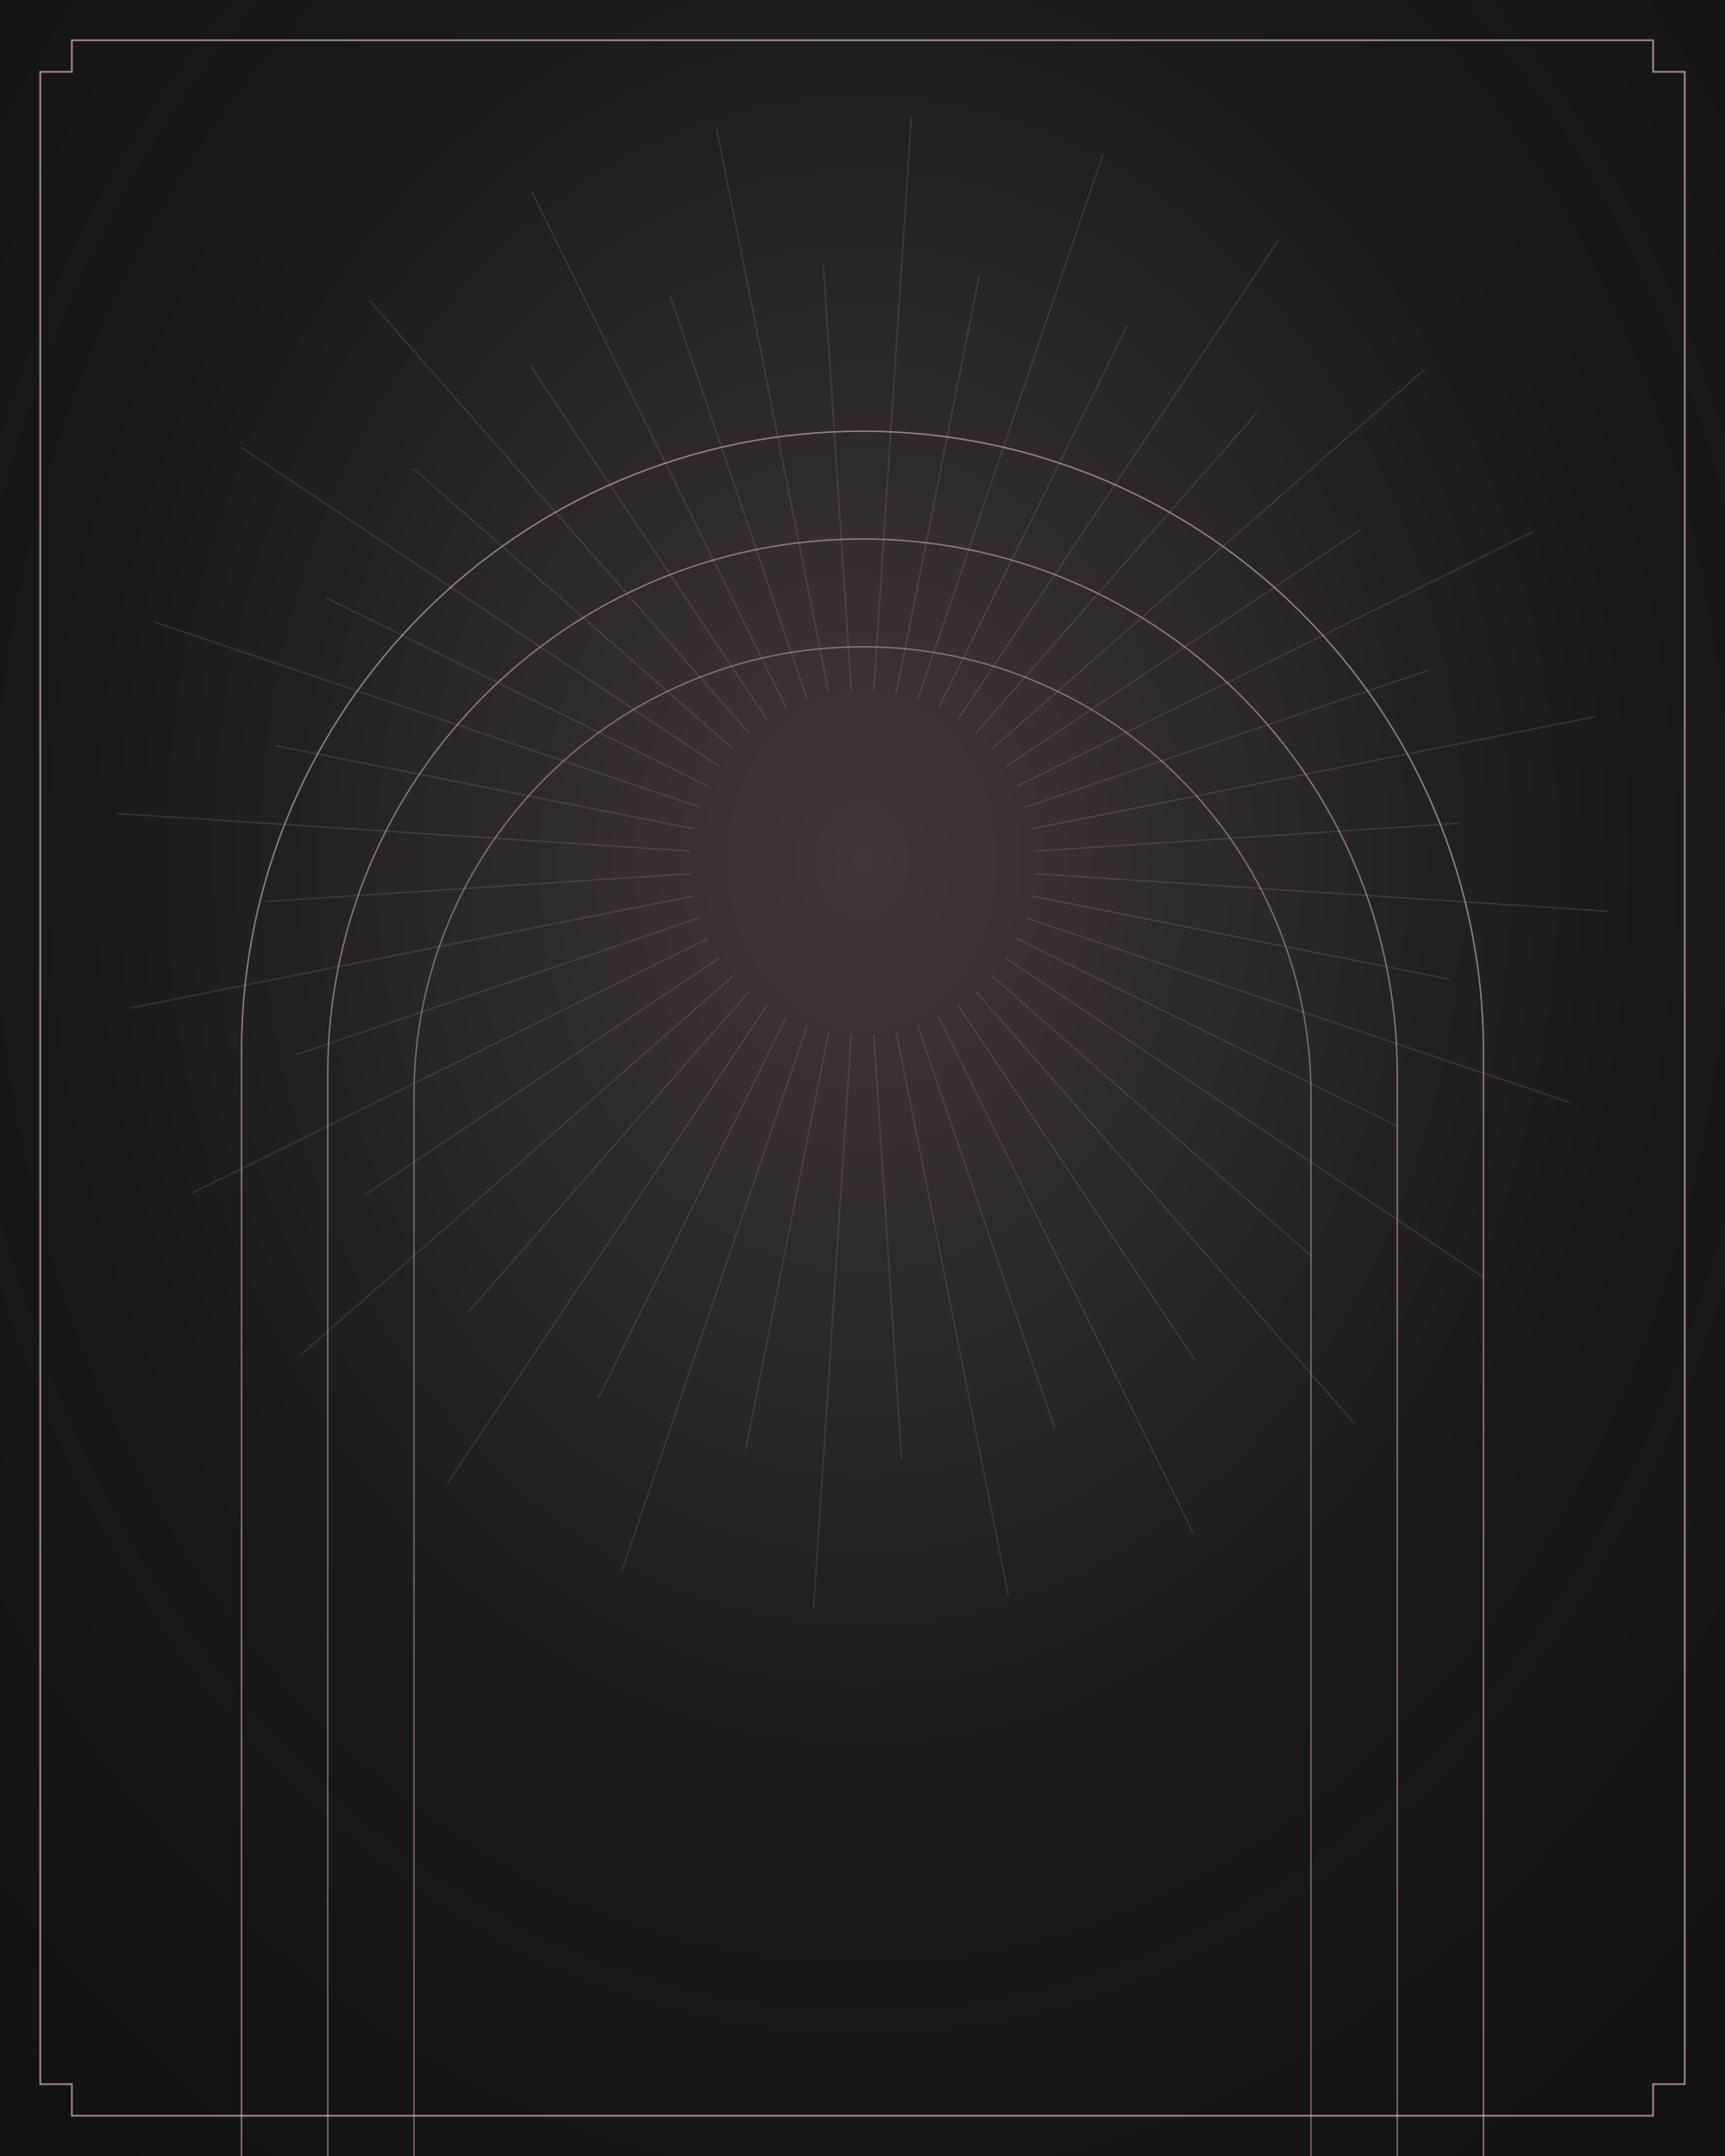
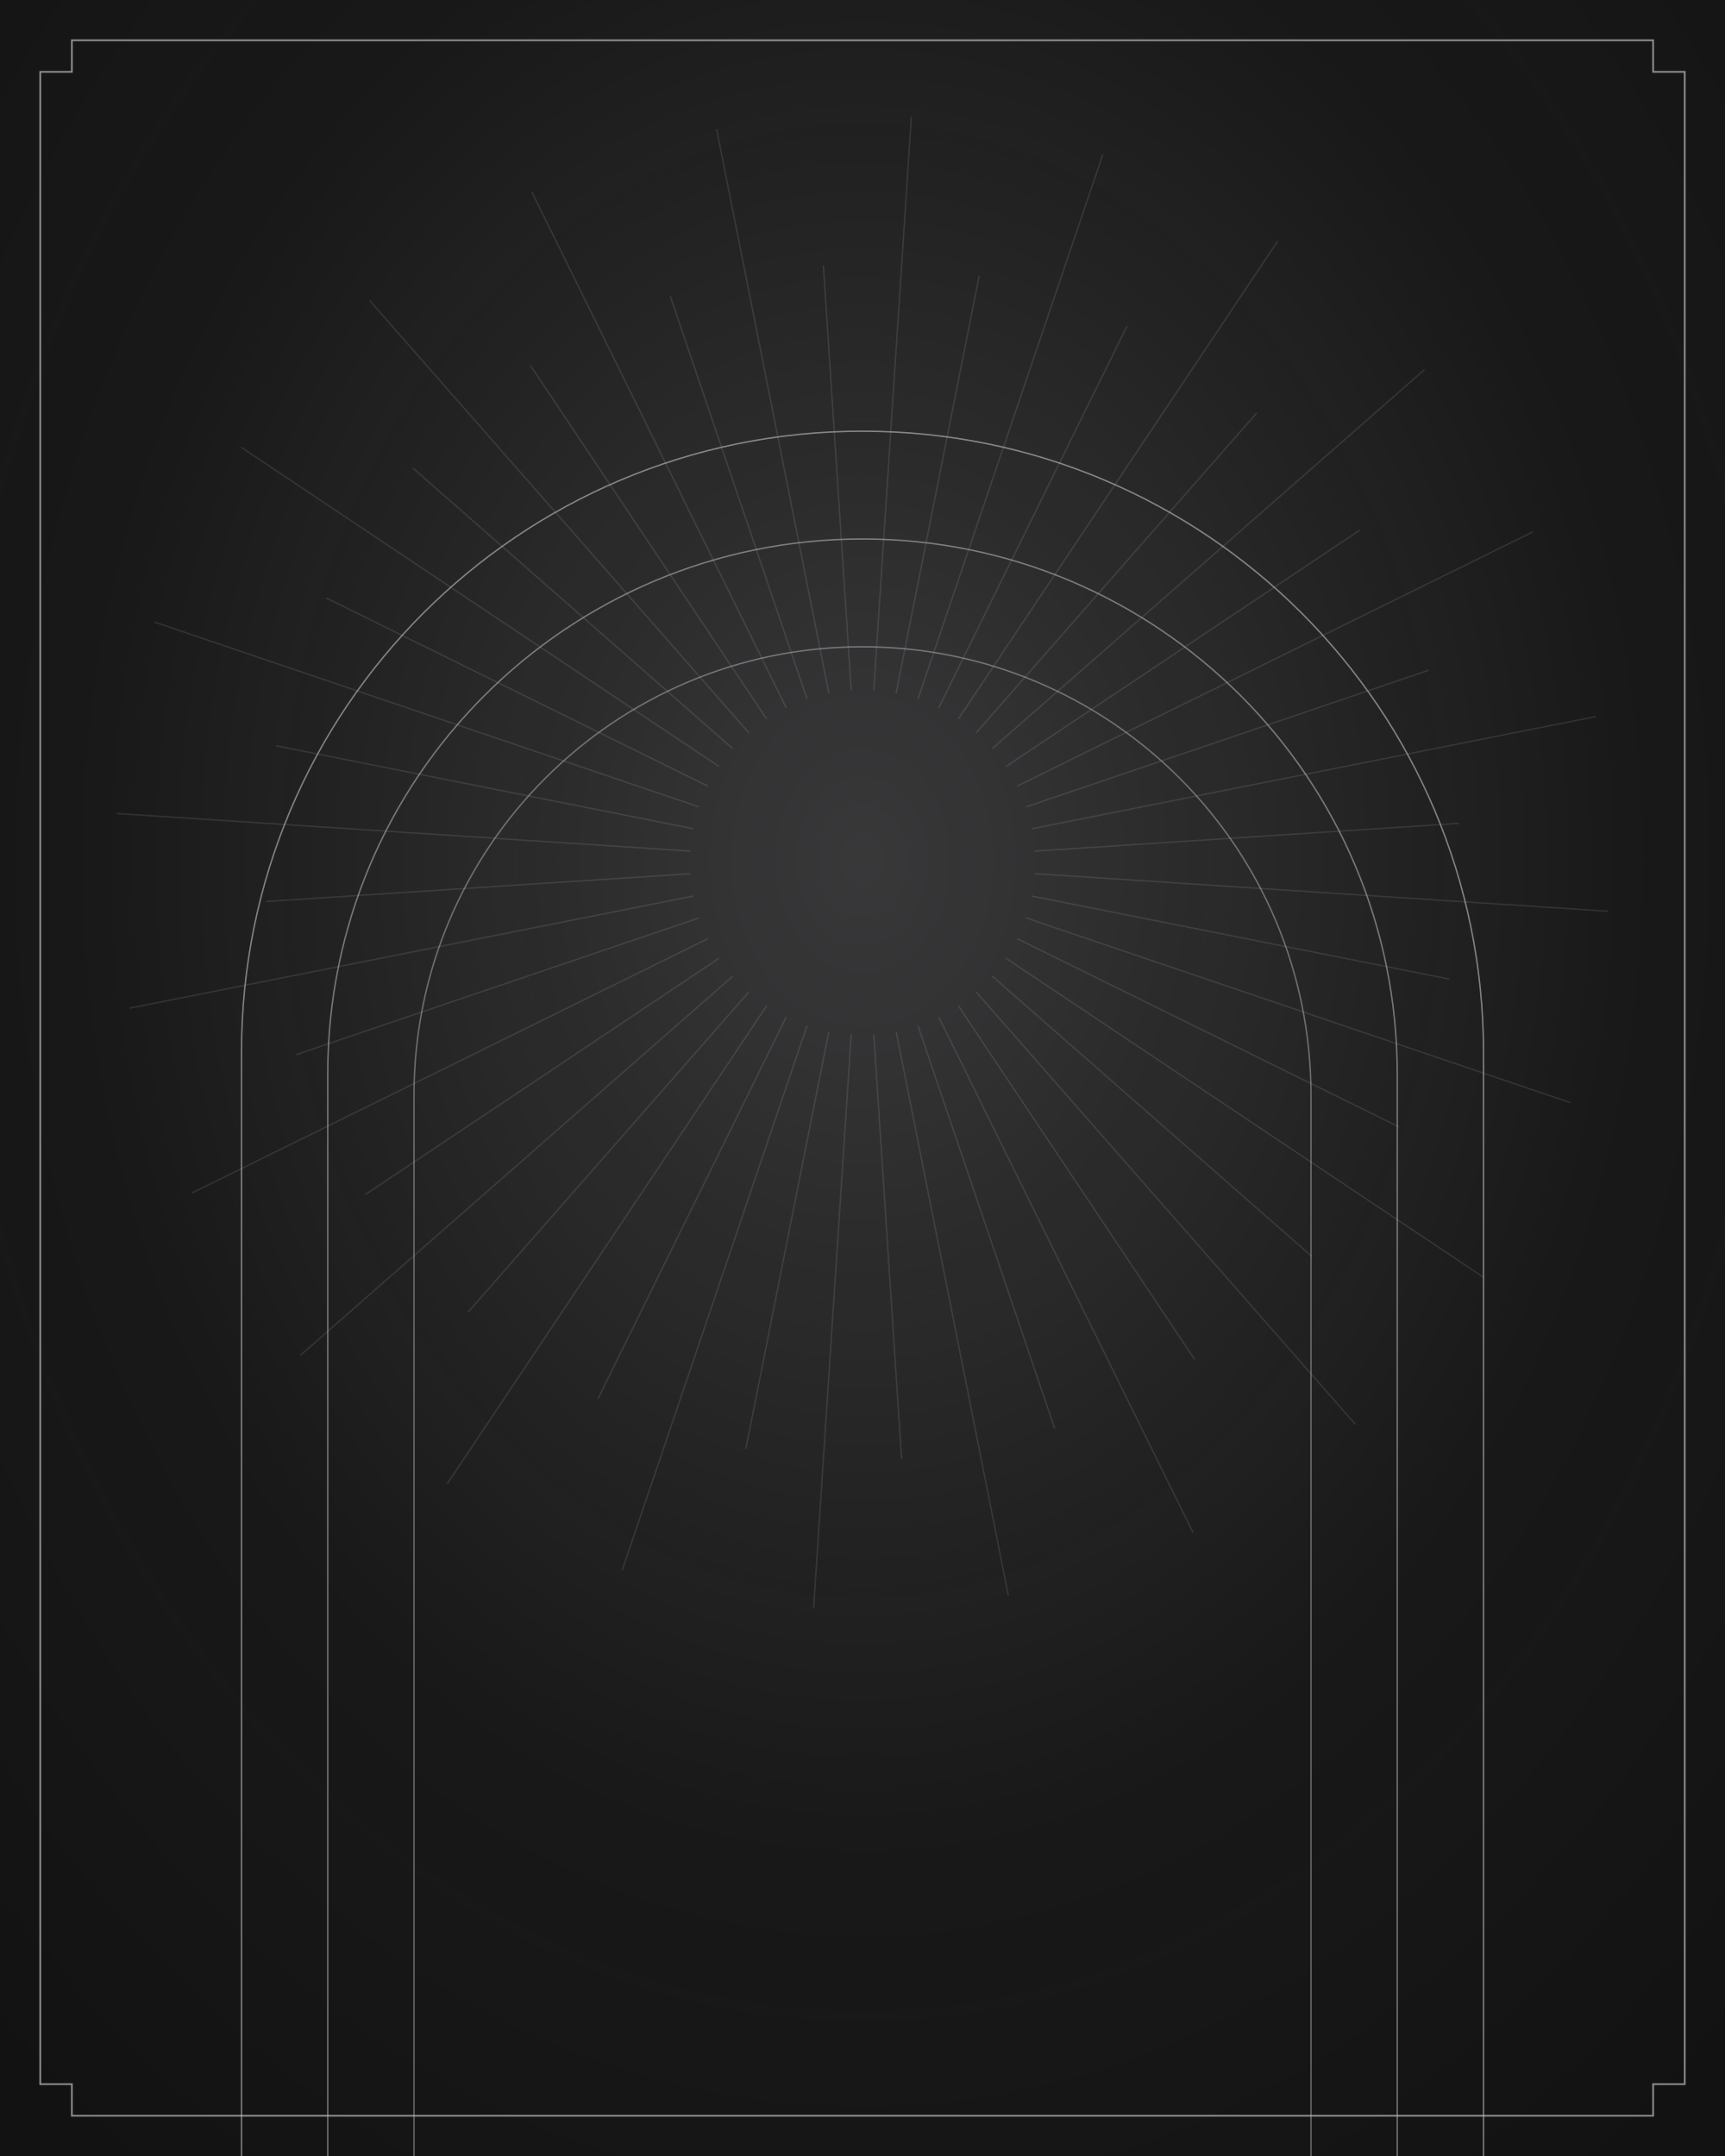
<svg xmlns="http://www.w3.org/2000/svg" viewBox="0 0 1200 1500" width="1200" height="1500">
  <defs>
    <radialGradient id="g" cx="50%" cy="40%" r="75%">
-       <stop offset="0" stop-color="#E8B7CB" stop-opacity="0.22" />
-       <stop offset="0.6" stop-color="#E8B7CB" stop-opacity="0.04" />
-       <stop offset="1" stop-color="#E8B7CB" stop-opacity="0" />
+       <stop offset="0" stop-color="#C4BFC6" stop-opacity="0.22" />
+       <stop offset="0.6" stop-color="#C4BFC6" stop-opacity="0.04" />
+       <stop offset="1" stop-color="#C4BFC6" stop-opacity="0" />
    </radialGradient>
  </defs>
  <rect width="1200" height="1500" fill="#121212" />
  <rect width="1200" height="1500" fill="url(#g)" />
-   <path d="M168 1500 V732 A432 432 0 0 1 1032 732 V1500" fill="none" stroke="#E8B7CB" stroke-width="1" opacity="0.6" />
-   <path d="M228 1500 V747 A372 372 0 0 1 972 747 V1500" fill="none" stroke="#E8B7CB" stroke-width="1" opacity="0.53" />
-   <path d="M288 1500 V762 A312 312 0 0 1 912 762 V1500" fill="none" stroke="#E8B7CB" stroke-width="1" opacity="0.46" />
-   <line x1="719.74" y1="607.85" x2="1118.89" y2="634.01" stroke="#E8B7CB" stroke-width="1" opacity="0.14" />
-   <line x1="717.69" y1="623.41" x2="1008.01" y2="681.16" stroke="#E8B7CB" stroke-width="1" opacity="0.14" />
-   <line x1="713.63" y1="638.57" x2="1092.4" y2="767.15" stroke="#E8B7CB" stroke-width="1" opacity="0.14" />
-   <line x1="707.62" y1="653.07" x2="973.1" y2="783.99" stroke="#E8B7CB" stroke-width="1" opacity="0.14" />
-   <line x1="699.78" y1="666.67" x2="1032.36" y2="888.9" stroke="#E8B7CB" stroke-width="1" opacity="0.14" />
-   <line x1="690.22" y1="679.12" x2="912.77" y2="874.29" stroke="#E8B7CB" stroke-width="1" opacity="0.14" />
-   <line x1="679.12" y1="690.22" x2="942.86" y2="990.96" stroke="#E8B7CB" stroke-width="1" opacity="0.14" />
-   <line x1="666.67" y1="699.78" x2="831.12" y2="945.89" stroke="#E8B7CB" stroke-width="1" opacity="0.14" />
-   <line x1="653.07" y1="707.62" x2="829.99" y2="1066.37" stroke="#E8B7CB" stroke-width="1" opacity="0.14" />
-   <line x1="638.57" y1="713.63" x2="733.72" y2="993.92" stroke="#E8B7CB" stroke-width="1" opacity="0.14" />
-   <line x1="623.41" y1="717.69" x2="701.45" y2="1110.01" stroke="#E8B7CB" stroke-width="1" opacity="0.14" />
-   <line x1="607.85" y1="719.74" x2="627.21" y2="1015.11" stroke="#E8B7CB" stroke-width="1" opacity="0.14" />
-   <line x1="592.15" y1="719.74" x2="565.99" y2="1118.89" stroke="#E8B7CB" stroke-width="1" opacity="0.14" />
-   <line x1="576.59" y1="717.69" x2="518.84" y2="1008.01" stroke="#E8B7CB" stroke-width="1" opacity="0.14" />
-   <line x1="561.43" y1="713.63" x2="432.85" y2="1092.4" stroke="#E8B7CB" stroke-width="1" opacity="0.14" />
-   <line x1="546.93" y1="707.62" x2="416.01" y2="973.1" stroke="#E8B7CB" stroke-width="1" opacity="0.14" />
-   <line x1="533.33" y1="699.78" x2="311.1" y2="1032.36" stroke="#E8B7CB" stroke-width="1" opacity="0.14" />
-   <line x1="520.88" y1="690.22" x2="325.71" y2="912.77" stroke="#E8B7CB" stroke-width="1" opacity="0.14" />
-   <line x1="509.78" y1="679.12" x2="209.04" y2="942.86" stroke="#E8B7CB" stroke-width="1" opacity="0.14" />
-   <line x1="500.22" y1="666.67" x2="254.11" y2="831.12" stroke="#E8B7CB" stroke-width="1" opacity="0.14" />
-   <line x1="492.38" y1="653.07" x2="133.63" y2="829.99" stroke="#E8B7CB" stroke-width="1" opacity="0.14" />
-   <line x1="486.37" y1="638.57" x2="206.08" y2="733.72" stroke="#E8B7CB" stroke-width="1" opacity="0.14" />
-   <line x1="482.31" y1="623.41" x2="89.99" y2="701.45" stroke="#E8B7CB" stroke-width="1" opacity="0.14" />
-   <line x1="480.26" y1="607.85" x2="184.89" y2="627.21" stroke="#E8B7CB" stroke-width="1" opacity="0.14" />
-   <line x1="480.26" y1="592.15" x2="81.11" y2="565.99" stroke="#E8B7CB" stroke-width="1" opacity="0.14" />
-   <line x1="482.31" y1="576.59" x2="191.99" y2="518.84" stroke="#E8B7CB" stroke-width="1" opacity="0.14" />
-   <line x1="486.37" y1="561.43" x2="107.6" y2="432.85" stroke="#E8B7CB" stroke-width="1" opacity="0.14" />
-   <line x1="492.38" y1="546.93" x2="226.9" y2="416.01" stroke="#E8B7CB" stroke-width="1" opacity="0.14" />
-   <line x1="500.22" y1="533.33" x2="167.64" y2="311.1" stroke="#E8B7CB" stroke-width="1" opacity="0.14" />
-   <line x1="509.78" y1="520.88" x2="287.23" y2="325.71" stroke="#E8B7CB" stroke-width="1" opacity="0.14" />
-   <line x1="520.88" y1="509.78" x2="257.14" y2="209.04" stroke="#E8B7CB" stroke-width="1" opacity="0.14" />
-   <line x1="533.33" y1="500.22" x2="368.88" y2="254.11" stroke="#E8B7CB" stroke-width="1" opacity="0.14" />
-   <line x1="546.93" y1="492.38" x2="370.01" y2="133.63" stroke="#E8B7CB" stroke-width="1" opacity="0.14" />
-   <line x1="561.43" y1="486.37" x2="466.28" y2="206.08" stroke="#E8B7CB" stroke-width="1" opacity="0.14" />
-   <line x1="576.59" y1="482.31" x2="498.55" y2="89.99" stroke="#E8B7CB" stroke-width="1" opacity="0.14" />
-   <line x1="592.15" y1="480.26" x2="572.79" y2="184.89" stroke="#E8B7CB" stroke-width="1" opacity="0.14" />
-   <line x1="607.85" y1="480.26" x2="634.01" y2="81.11" stroke="#E8B7CB" stroke-width="1" opacity="0.14" />
-   <line x1="623.41" y1="482.31" x2="681.16" y2="191.99" stroke="#E8B7CB" stroke-width="1" opacity="0.14" />
-   <line x1="638.57" y1="486.37" x2="767.15" y2="107.6" stroke="#E8B7CB" stroke-width="1" opacity="0.14" />
-   <line x1="653.07" y1="492.38" x2="783.99" y2="226.9" stroke="#E8B7CB" stroke-width="1" opacity="0.14" />
-   <line x1="666.67" y1="500.22" x2="888.9" y2="167.64" stroke="#E8B7CB" stroke-width="1" opacity="0.14" />
-   <line x1="679.12" y1="509.78" x2="874.29" y2="287.23" stroke="#E8B7CB" stroke-width="1" opacity="0.14" />
-   <line x1="690.22" y1="520.88" x2="990.96" y2="257.14" stroke="#E8B7CB" stroke-width="1" opacity="0.14" />
-   <line x1="699.78" y1="533.33" x2="945.89" y2="368.88" stroke="#E8B7CB" stroke-width="1" opacity="0.14" />
-   <line x1="707.62" y1="546.93" x2="1066.37" y2="370.01" stroke="#E8B7CB" stroke-width="1" opacity="0.14" />
-   <line x1="713.63" y1="561.43" x2="993.92" y2="466.28" stroke="#E8B7CB" stroke-width="1" opacity="0.14" />
-   <line x1="717.69" y1="576.59" x2="1110.01" y2="498.55" stroke="#E8B7CB" stroke-width="1" opacity="0.14" />
-   <line x1="719.74" y1="592.15" x2="1015.11" y2="572.79" stroke="#E8B7CB" stroke-width="1" opacity="0.14" />
-   <path d="M50 28 H1150 V50 H1172 V1450 H1150 V1472 H50 V1450 H28 V50 H50 Z" fill="none" stroke="#E8B7CB" stroke-width="1.2" opacity="0.7" />
+   <path d="M168 1500 V732 A432 432 0 0 1 1032 732 V1500" fill="none" stroke="#C4BFC6" stroke-width="1" opacity="0.6" />
+   <path d="M228 1500 V747 A372 372 0 0 1 972 747 V1500" fill="none" stroke="#C4BFC6" stroke-width="1" opacity="0.53" />
+   <path d="M288 1500 V762 A312 312 0 0 1 912 762 V1500" fill="none" stroke="#C4BFC6" stroke-width="1" opacity="0.46" />
+   <line x1="719.74" y1="607.85" x2="1118.89" y2="634.01" stroke="#C4BFC6" stroke-width="1" opacity="0.14" />
+   <line x1="717.69" y1="623.41" x2="1008.01" y2="681.16" stroke="#C4BFC6" stroke-width="1" opacity="0.14" />
+   <line x1="713.63" y1="638.57" x2="1092.4" y2="767.15" stroke="#C4BFC6" stroke-width="1" opacity="0.14" />
+   <line x1="707.62" y1="653.07" x2="973.1" y2="783.99" stroke="#C4BFC6" stroke-width="1" opacity="0.14" />
+   <line x1="699.78" y1="666.67" x2="1032.36" y2="888.9" stroke="#C4BFC6" stroke-width="1" opacity="0.14" />
+   <line x1="690.22" y1="679.12" x2="912.77" y2="874.29" stroke="#C4BFC6" stroke-width="1" opacity="0.14" />
+   <line x1="679.12" y1="690.22" x2="942.86" y2="990.96" stroke="#C4BFC6" stroke-width="1" opacity="0.14" />
+   <line x1="666.67" y1="699.78" x2="831.12" y2="945.89" stroke="#C4BFC6" stroke-width="1" opacity="0.14" />
+   <line x1="653.07" y1="707.62" x2="829.99" y2="1066.37" stroke="#C4BFC6" stroke-width="1" opacity="0.14" />
+   <line x1="638.57" y1="713.63" x2="733.72" y2="993.92" stroke="#C4BFC6" stroke-width="1" opacity="0.14" />
+   <line x1="623.41" y1="717.69" x2="701.45" y2="1110.01" stroke="#C4BFC6" stroke-width="1" opacity="0.14" />
+   <line x1="607.85" y1="719.74" x2="627.21" y2="1015.11" stroke="#C4BFC6" stroke-width="1" opacity="0.14" />
+   <line x1="592.15" y1="719.74" x2="565.99" y2="1118.89" stroke="#C4BFC6" stroke-width="1" opacity="0.14" />
+   <line x1="576.59" y1="717.69" x2="518.84" y2="1008.01" stroke="#C4BFC6" stroke-width="1" opacity="0.14" />
+   <line x1="561.43" y1="713.63" x2="432.85" y2="1092.4" stroke="#C4BFC6" stroke-width="1" opacity="0.14" />
+   <line x1="546.93" y1="707.62" x2="416.01" y2="973.1" stroke="#C4BFC6" stroke-width="1" opacity="0.14" />
+   <line x1="533.33" y1="699.78" x2="311.1" y2="1032.36" stroke="#C4BFC6" stroke-width="1" opacity="0.14" />
+   <line x1="520.88" y1="690.22" x2="325.71" y2="912.77" stroke="#C4BFC6" stroke-width="1" opacity="0.14" />
+   <line x1="509.78" y1="679.12" x2="209.04" y2="942.86" stroke="#C4BFC6" stroke-width="1" opacity="0.14" />
+   <line x1="500.22" y1="666.67" x2="254.11" y2="831.12" stroke="#C4BFC6" stroke-width="1" opacity="0.14" />
+   <line x1="492.38" y1="653.07" x2="133.63" y2="829.99" stroke="#C4BFC6" stroke-width="1" opacity="0.14" />
+   <line x1="486.37" y1="638.57" x2="206.08" y2="733.72" stroke="#C4BFC6" stroke-width="1" opacity="0.14" />
+   <line x1="482.31" y1="623.41" x2="89.99" y2="701.45" stroke="#C4BFC6" stroke-width="1" opacity="0.14" />
+   <line x1="480.26" y1="607.85" x2="184.89" y2="627.21" stroke="#C4BFC6" stroke-width="1" opacity="0.14" />
+   <line x1="480.26" y1="592.15" x2="81.11" y2="565.99" stroke="#C4BFC6" stroke-width="1" opacity="0.14" />
+   <line x1="482.31" y1="576.59" x2="191.99" y2="518.84" stroke="#C4BFC6" stroke-width="1" opacity="0.14" />
+   <line x1="486.37" y1="561.43" x2="107.6" y2="432.85" stroke="#C4BFC6" stroke-width="1" opacity="0.14" />
+   <line x1="492.38" y1="546.93" x2="226.9" y2="416.01" stroke="#C4BFC6" stroke-width="1" opacity="0.14" />
+   <line x1="500.22" y1="533.33" x2="167.64" y2="311.1" stroke="#C4BFC6" stroke-width="1" opacity="0.14" />
+   <line x1="509.78" y1="520.88" x2="287.23" y2="325.71" stroke="#C4BFC6" stroke-width="1" opacity="0.14" />
+   <line x1="520.88" y1="509.78" x2="257.14" y2="209.04" stroke="#C4BFC6" stroke-width="1" opacity="0.14" />
+   <line x1="533.33" y1="500.22" x2="368.88" y2="254.11" stroke="#C4BFC6" stroke-width="1" opacity="0.14" />
+   <line x1="546.93" y1="492.38" x2="370.01" y2="133.63" stroke="#C4BFC6" stroke-width="1" opacity="0.14" />
+   <line x1="561.43" y1="486.37" x2="466.28" y2="206.08" stroke="#C4BFC6" stroke-width="1" opacity="0.14" />
+   <line x1="576.59" y1="482.31" x2="498.55" y2="89.99" stroke="#C4BFC6" stroke-width="1" opacity="0.14" />
+   <line x1="592.15" y1="480.26" x2="572.79" y2="184.89" stroke="#C4BFC6" stroke-width="1" opacity="0.14" />
+   <line x1="607.85" y1="480.26" x2="634.01" y2="81.11" stroke="#C4BFC6" stroke-width="1" opacity="0.14" />
+   <line x1="623.41" y1="482.31" x2="681.16" y2="191.99" stroke="#C4BFC6" stroke-width="1" opacity="0.14" />
+   <line x1="638.57" y1="486.37" x2="767.15" y2="107.6" stroke="#C4BFC6" stroke-width="1" opacity="0.14" />
+   <line x1="653.07" y1="492.38" x2="783.99" y2="226.9" stroke="#C4BFC6" stroke-width="1" opacity="0.14" />
+   <line x1="666.67" y1="500.22" x2="888.9" y2="167.64" stroke="#C4BFC6" stroke-width="1" opacity="0.14" />
+   <line x1="679.12" y1="509.78" x2="874.29" y2="287.23" stroke="#C4BFC6" stroke-width="1" opacity="0.14" />
+   <line x1="690.22" y1="520.88" x2="990.96" y2="257.14" stroke="#C4BFC6" stroke-width="1" opacity="0.14" />
+   <line x1="699.78" y1="533.33" x2="945.89" y2="368.88" stroke="#C4BFC6" stroke-width="1" opacity="0.14" />
+   <line x1="707.62" y1="546.93" x2="1066.37" y2="370.01" stroke="#C4BFC6" stroke-width="1" opacity="0.14" />
+   <line x1="713.63" y1="561.43" x2="993.92" y2="466.28" stroke="#C4BFC6" stroke-width="1" opacity="0.14" />
+   <line x1="717.69" y1="576.59" x2="1110.01" y2="498.55" stroke="#C4BFC6" stroke-width="1" opacity="0.14" />
+   <line x1="719.74" y1="592.15" x2="1015.11" y2="572.79" stroke="#C4BFC6" stroke-width="1" opacity="0.14" />
+   <path d="M50 28 H1150 V50 H1172 V1450 H1150 V1472 H50 V1450 H28 V50 H50 Z" fill="none" stroke="#C4BFC6" stroke-width="1.2" opacity="0.7" />
</svg>
